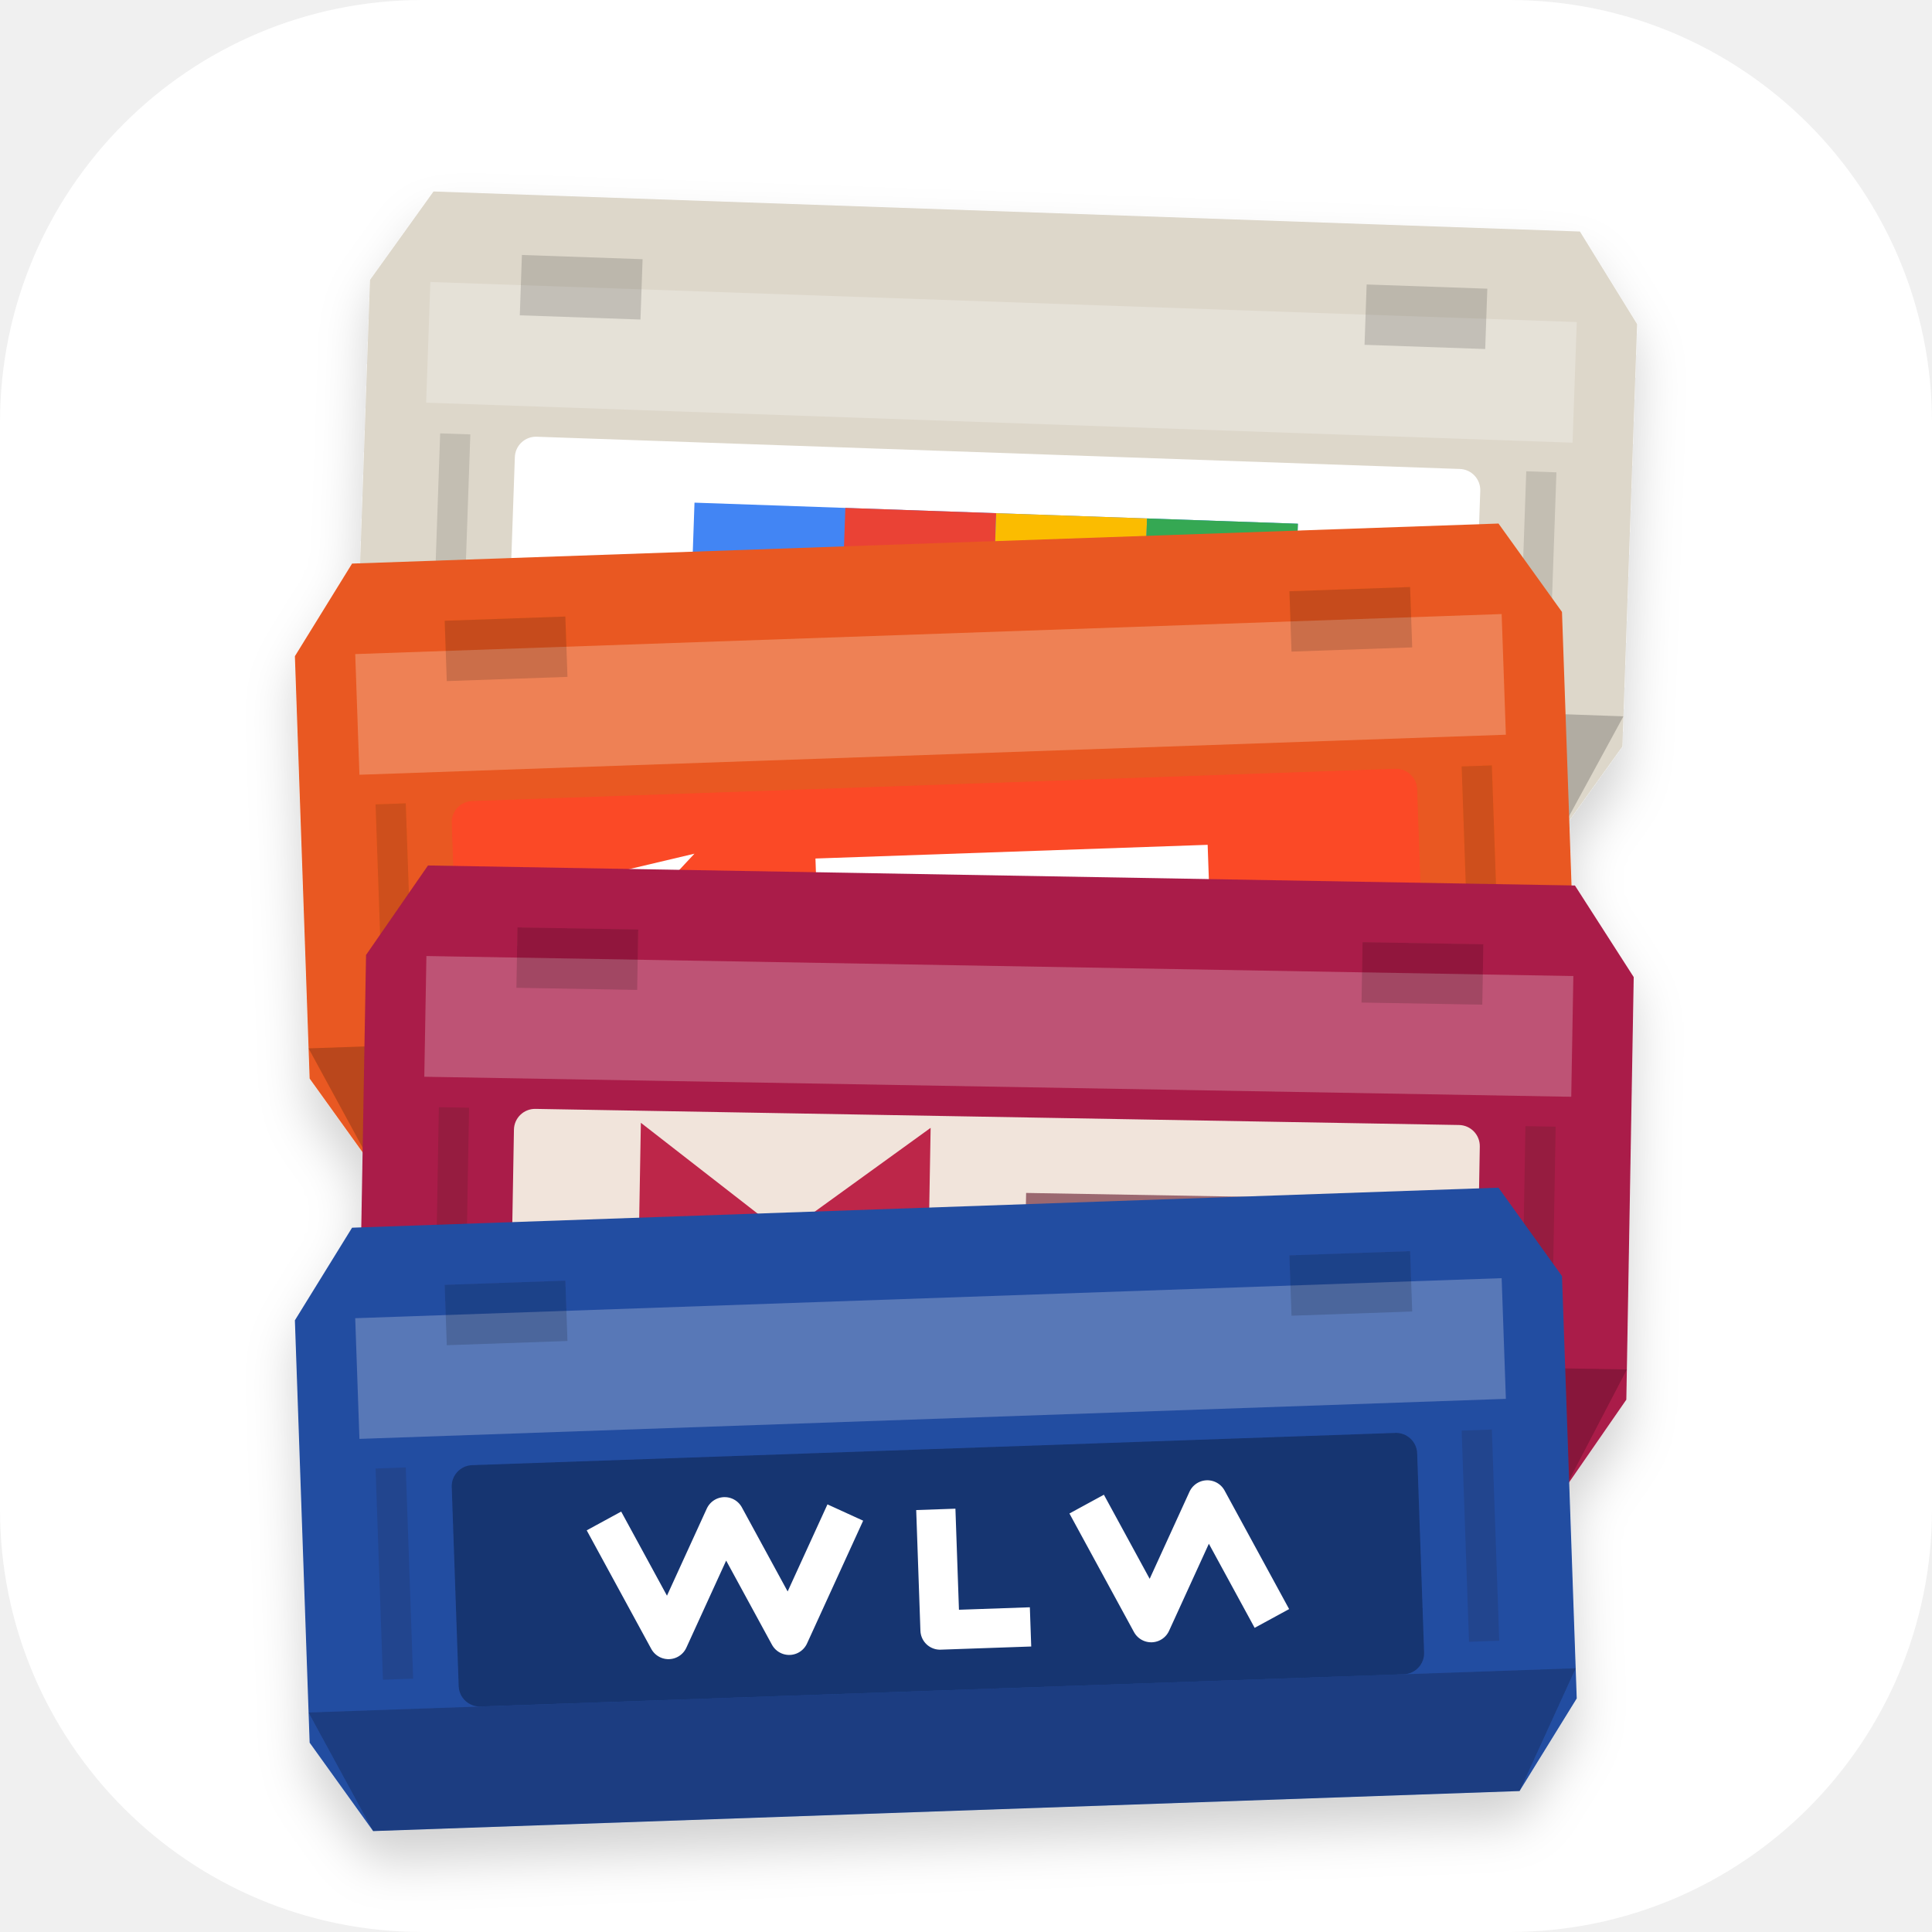
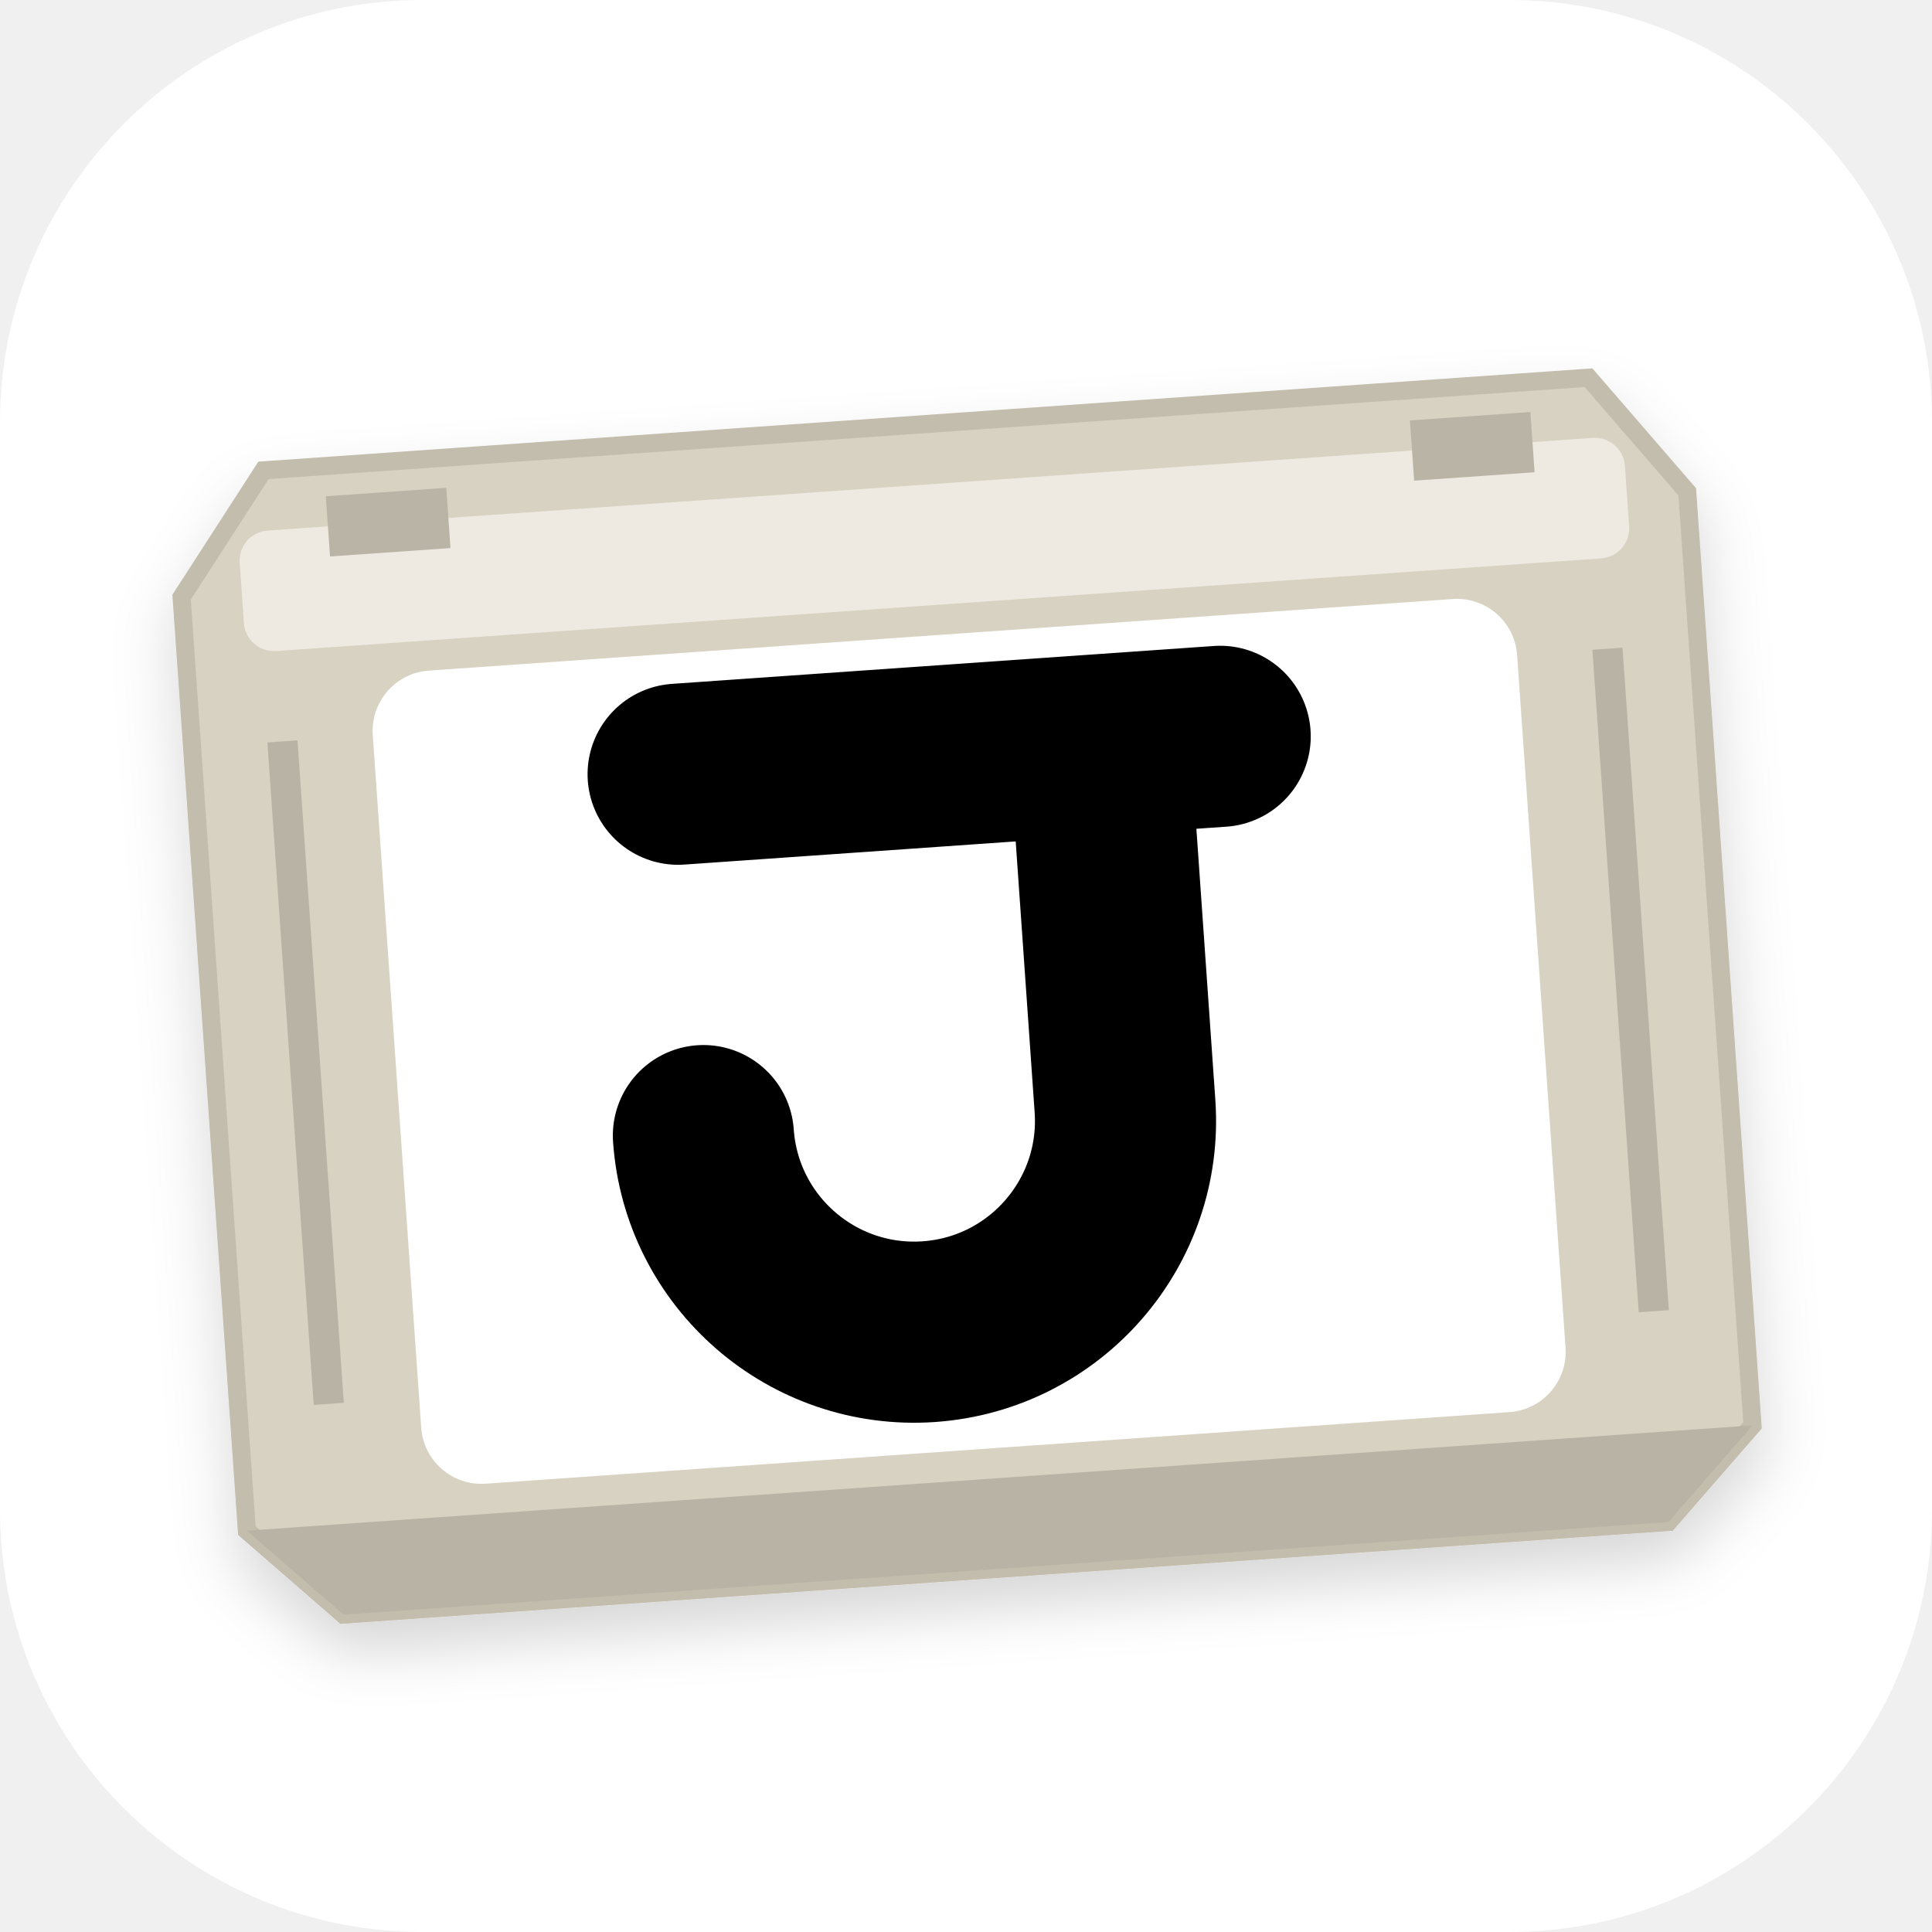
<svg xmlns="http://www.w3.org/2000/svg" viewBox="0 0 64 64">
  <defs>
-     <g id="cartridge">
-       <path d="M2 0h38l2 3v14l-2 3H2l-2-3V3Z" fill="currentColor" />
-       <path d="M2 3h38v4H2Z" fill="#fff" opacity=".24" />
-       <path d="M0 16h42l-2 4H2Z" fill="#000" opacity=".2" />
-       <path d="M3 8v7m36-7v7" fill="none" stroke="#000" stroke-opacity=".12" />
-       <path d="M5 2h4v2H5Zm28 0h4v2h-4Z" fill="#000" opacity=".15" />
-     </g>
-     <filter id="shadow" x="-30%" y="-30%" width="160%" height="180%">
-       <feDropShadow dx="0" dy="1" stdDeviation=".8" flood-opacity=".18" />
+     <filter id="shadow" x="-25%" y="-25%" width="150%" height="160%">
+       <feDropShadow dx="0" dy="1" stdDeviation="1" flood-opacity=".16" />
    </filter>
  </defs>
  <rect width="64" height="64" rx="14" fill="#fff" />
-   <g filter="url(#shadow)">
-     <g transform="translate(12 7) rotate(2 21 10)" color="#ddd7ca">
-       <use href="#cartridge" />
-       <rect x="5" y="8" width="32" height="8" rx=".7" fill="#fff" />
-       <path d="M11 11h20" stroke="#4285f4" stroke-width="2" />
-       <path d="M16 11h5" stroke="#ea4335" stroke-width="2" />
-       <path d="M21 11h5" stroke="#fbbc05" stroke-width="2" />
-       <path d="M26 11h5" stroke="#34a853" stroke-width="2" />
-     </g>
-     <g transform="translate(10 18) rotate(-2 21 10)" color="#e95920">
-       <use href="#cartridge" />
-       <rect x="5" y="8" width="32" height="8" rx=".7" fill="#fb4828" />
-       <path d="m8 11 5-1-2 2 3 1-5 1 1-2Z" fill="#fff" />
-       <path d="M17 11h13m-13 3h8" stroke="#fff" stroke-width="1.4" />
-     </g>
-     <g transform="translate(12 29) rotate(1 21 10)" color="#aa1d48">
-       <use href="#cartridge" />
-       <rect x="5" y="8" width="32" height="8" rx=".7" fill="#f1e4db" />
-       <path d="M10 15v-5l4 3 4-3v5" fill="none" stroke="#bd2549" stroke-width="1.6" />
-       <path d="M22 11h11m-11 3h8" stroke="#9b6770" stroke-width="1" />
-     </g>
-     <g transform="translate(10 40) rotate(-2 21 10)" color="#244da1">
-       <use href="#cartridge" />
-       <rect x="5" y="8" width="32" height="8" rx=".7" fill="#173571" />
-       <path d="m10 10 2 4 2-4 2 4 2-4m3 0v4h3m2-4 2 4 2-4 2 4" fill="none" stroke="#fff" stroke-width="1.3" stroke-linejoin="round" />
-     </g>
+   <g transform="rotate(-4 32 33)" filter="url(#shadow)">
+     <path d="M10 14h44l3 4v31l-3 3H10l-3-3V18Z" fill="#d8d2c3" stroke="#c3bdae" stroke-width=".6" />
+     <rect x="9" y="16" width="46" height="4" rx="1" fill="#eeeae1" />
+     <path d="M12 15h4v2h-4Zm36 0h4v2h-4Z" fill="#bab4a7" />
+     <path d="M7 49h50l-3 3H10Z" fill="#b9b3a6" />
+     <path d="M10 23v22m44-22v22" stroke="#b9b3a6" stroke-width="1" />
+     <rect x="13" y="21" width="38" height="27" rx="2" fill="#fff" />
+     <path d="M23 25h18M37 25v12a7 7 0 0 1-14 0" fill="none" stroke="#000" stroke-width="6" stroke-linecap="round" stroke-linejoin="round" />
  </g>
</svg>
